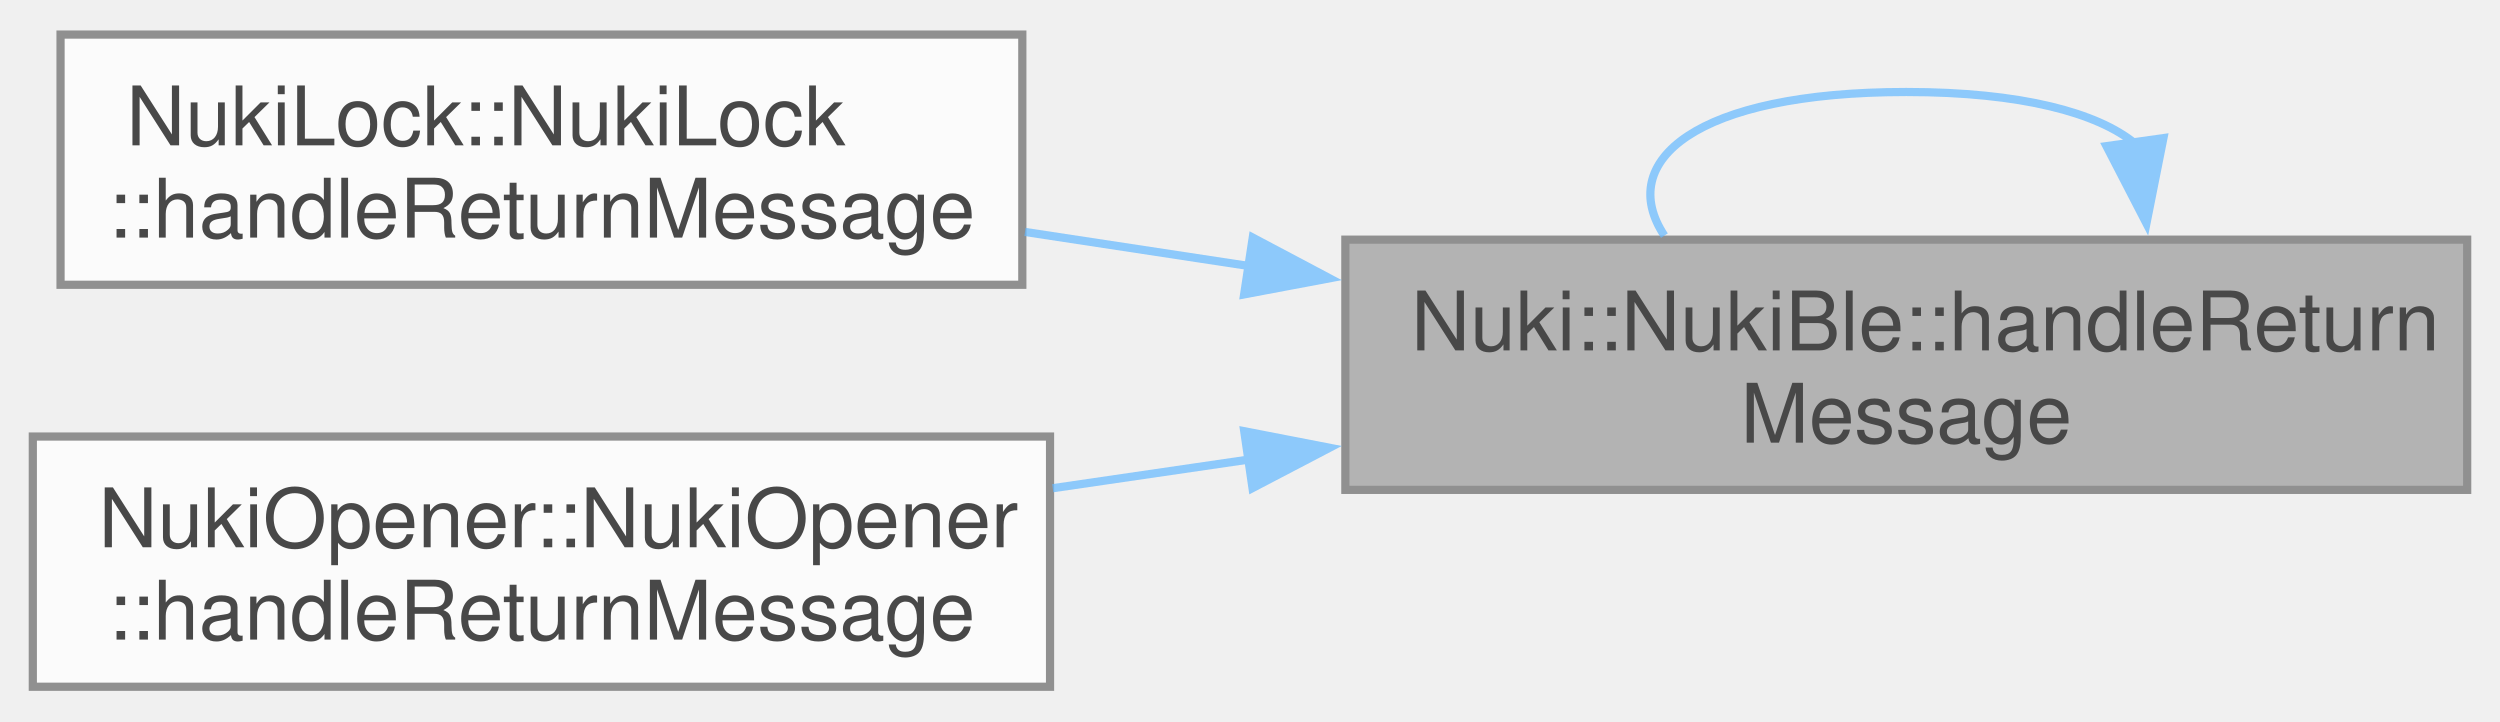
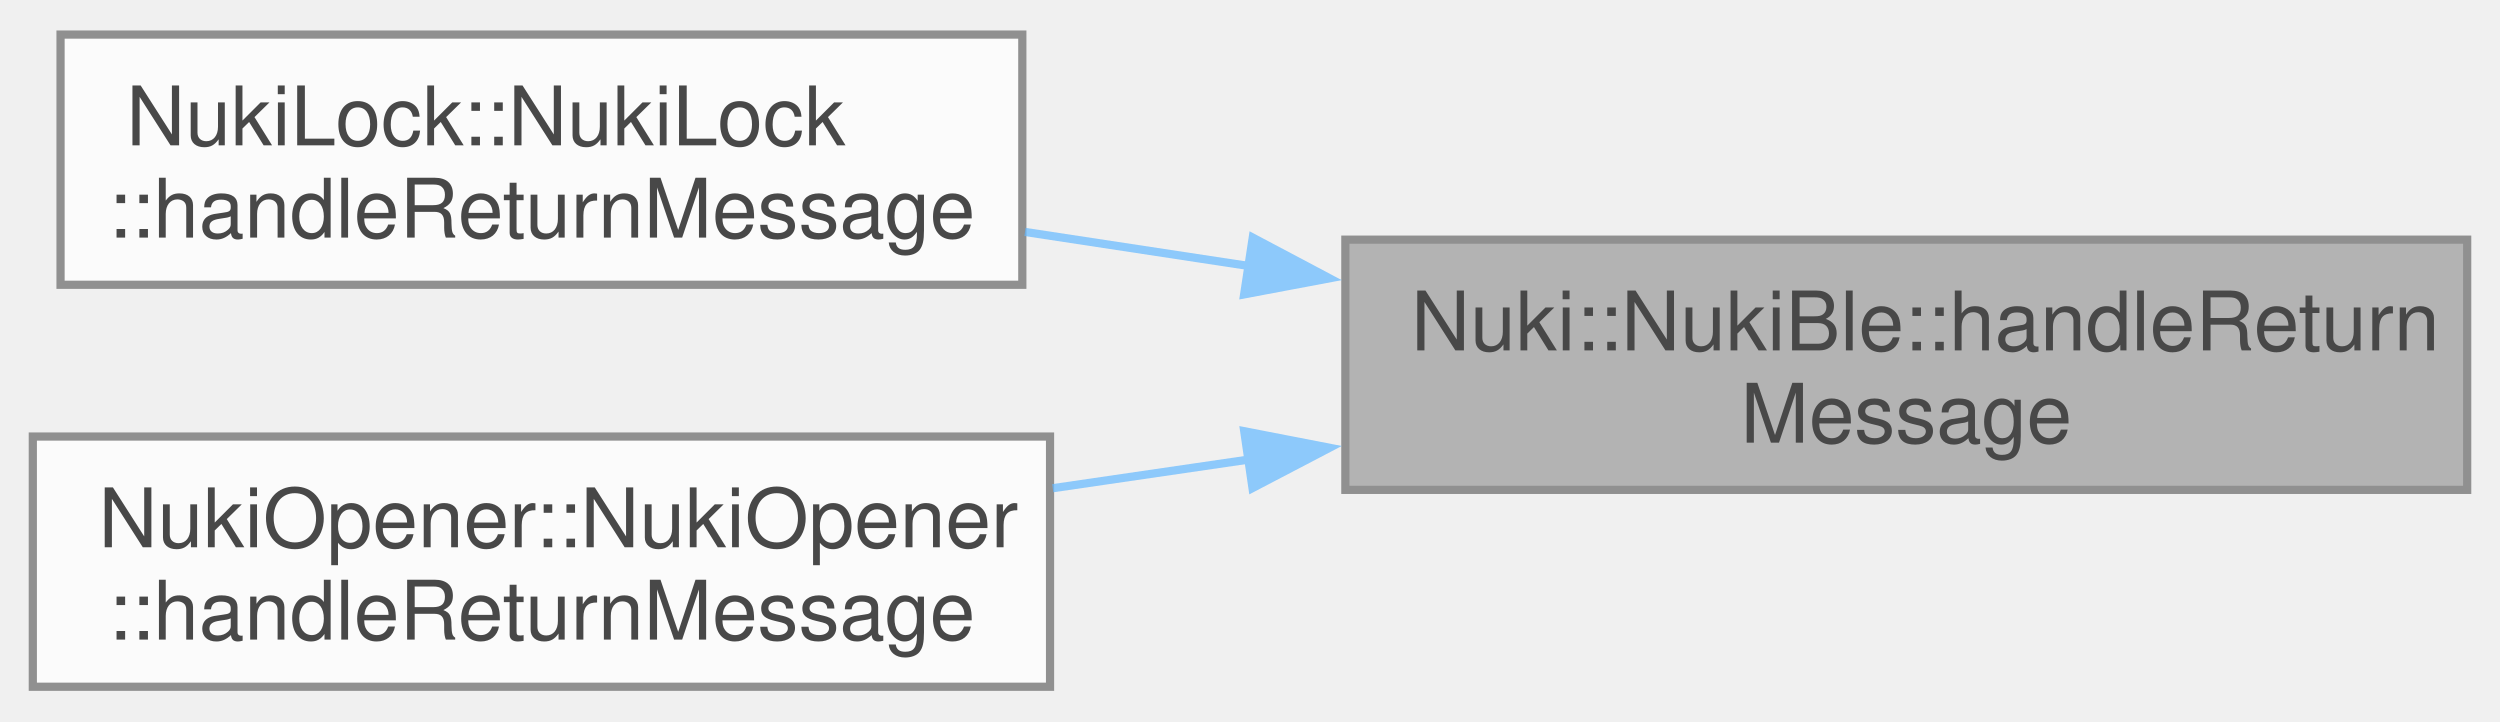
<svg xmlns="http://www.w3.org/2000/svg" xmlns:xlink="http://www.w3.org/1999/xlink" width="305pt" height="88pt" viewBox="0.00 0.00 304.75 87.50">
  <svg id="main" version="1.1" xml:space="preserve">
    <style type="text/css">
.node, .edge {opacity: 0.7;}
.node.selected, .edge.selected {opacity: 1;}
.edge:hover path { stroke: red; }
.edge:hover polygon { stroke: red; fill: red; }
</style>
    <svg id="graph" class="graph">
      <g id="graph0" class="graph" transform="scale(1 1) rotate(0) translate(4 83.5)">
        <g id="Node000001" class="node">
          <g id="a_Node000001">
            <a xlink:title=" ">
              <polygon fill="#999999" stroke="#666666" points="296.75,-54.5 160,-54.5 160,-24 296.75,-24 296.75,-54.5" />
              <text text-anchor="start" x="168" y="-41" font-family="Helvetica,sans-Serif" font-size="10.00">Nuki::NukiBle::handleReturn</text>
              <text text-anchor="middle" x="228.38" y="-29.75" font-family="Helvetica,sans-Serif" font-size="10.00">Message</text>
            </a>
          </g>
        </g>
-         <g id="edge1_Node000001_Node000001" class="edge">
-           <g id="a_edge1_Node000001_Node000001">
-             <a xlink:title=" ">
-               <path fill="none" stroke="#63b8ff" d="M256.28,-66.2C251.71,-69.97 242.41,-72.5 228.38,-72.5 202.7,-72.5 192.88,-64.06 198.89,-54.99" />
-               <polygon fill="#63b8ff" stroke="#63b8ff" points="259.72,-66.88 257.65,-56.48 252.78,-65.9 259.72,-66.88" />
-             </a>
-           </g>
-         </g>
        <g id="Node000002" class="node">
          <g id="a_Node000002">
            <a xlink:href="class_nuki_lock_1_1_nuki_lock.html#a8d9fc4e4a1bde183754ced8b783f82d5" target="_top" xlink:title=" ">
              <polygon fill="white" stroke="#666666" points="120.62,-79.5 3.38,-79.5 3.38,-49 120.62,-49 120.62,-79.5" />
              <text text-anchor="start" x="11.38" y="-66" font-family="Helvetica,sans-Serif" font-size="10.00">NukiLock::NukiLock</text>
              <text text-anchor="middle" x="62" y="-54.75" font-family="Helvetica,sans-Serif" font-size="10.00">::handleReturnMessage</text>
            </a>
          </g>
        </g>
-         <g id="edge2_Node000001_Node000002" class="edge">
-           <g id="a_edge2_Node000001_Node000002">
+         <g id="edge1_Node000001_Node000002" class="edge">
+           <g id="a_edge1_Node000001_Node000002">
            <a xlink:title=" ">
              <path fill="none" stroke="#63b8ff" d="M148.36,-51.27C139.12,-52.67 129.83,-54.09 120.95,-55.44" />
              <polygon fill="#63b8ff" stroke="#63b8ff" points="148.71,-54.75 158.07,-49.79 147.66,-47.83 148.71,-54.75" />
            </a>
          </g>
        </g>
        <g id="Node000003" class="node">
          <g id="a_Node000003">
            <a xlink:href="class_nuki_opener_1_1_nuki_opener.html#a19ad4317e201ebe5e43ad55b6ea906da" target="_top" xlink:title=" ">
              <polygon fill="white" stroke="#666666" points="124,-30.5 0,-30.5 0,0 124,0 124,-30.5" />
              <text text-anchor="start" x="8" y="-17" font-family="Helvetica,sans-Serif" font-size="10.00">NukiOpener::NukiOpener</text>
              <text text-anchor="middle" x="62" y="-5.75" font-family="Helvetica,sans-Serif" font-size="10.00">::handleReturnMessage</text>
            </a>
          </g>
        </g>
-         <g id="edge3_Node000001_Node000003" class="edge">
-           <g id="a_edge3_Node000001_Node000003">
+         <g id="edge2_Node000001_Node000003" class="edge">
+           <g id="a_edge2_Node000001_Node000003">
            <a xlink:title=" ">
              <path fill="none" stroke="#63b8ff" d="M148.26,-27.7C140.22,-26.52 132.14,-25.35 124.33,-24.2" />
              <polygon fill="#63b8ff" stroke="#63b8ff" points="147.67,-31.15 158.07,-29.13 148.68,-24.22 147.67,-31.15" />
            </a>
          </g>
        </g>
      </g>
    </svg>
  </svg>
  <style type="text/css">

[data-mouse-over-selected='false'] { opacity: 0.7; }
[data-mouse-over-selected='true']  { opacity: 1.0; }

</style>
</svg>
